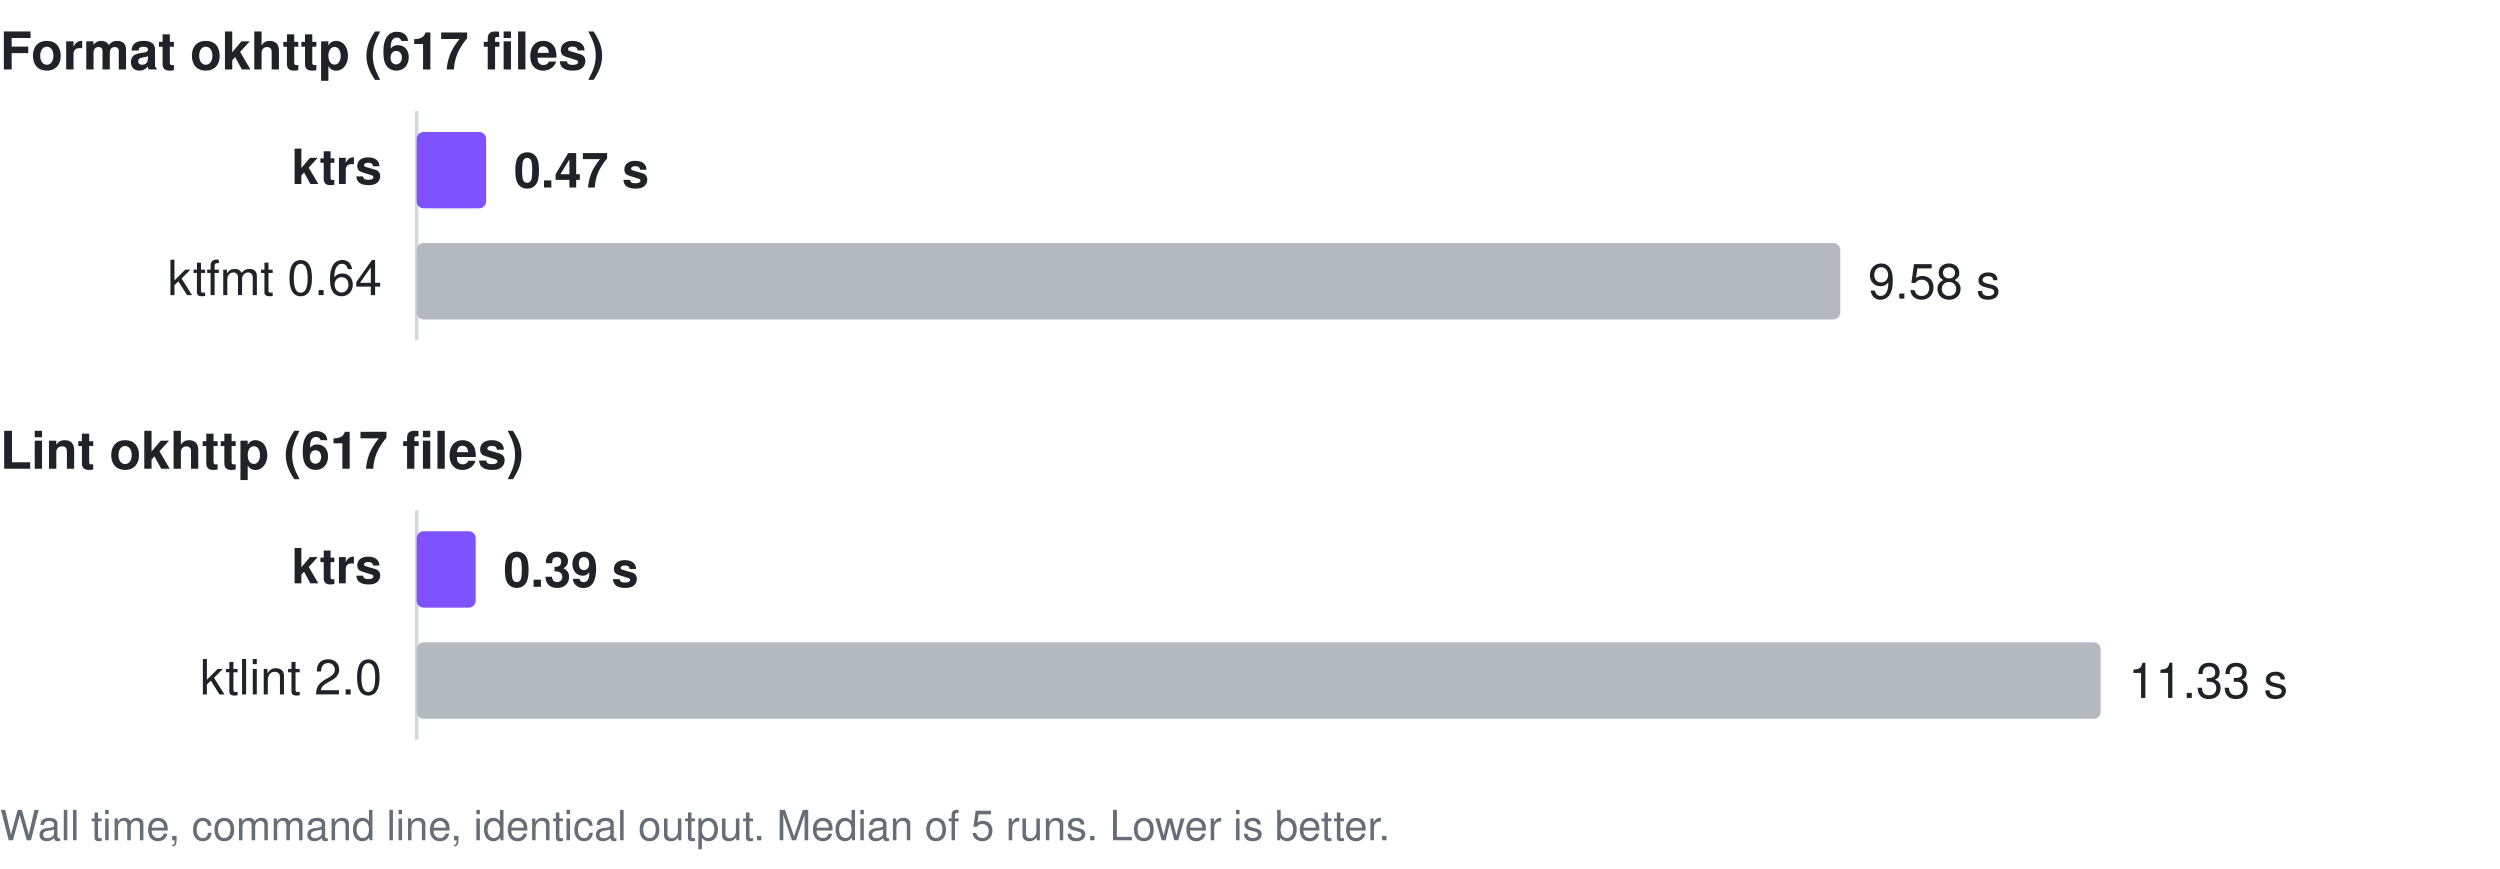
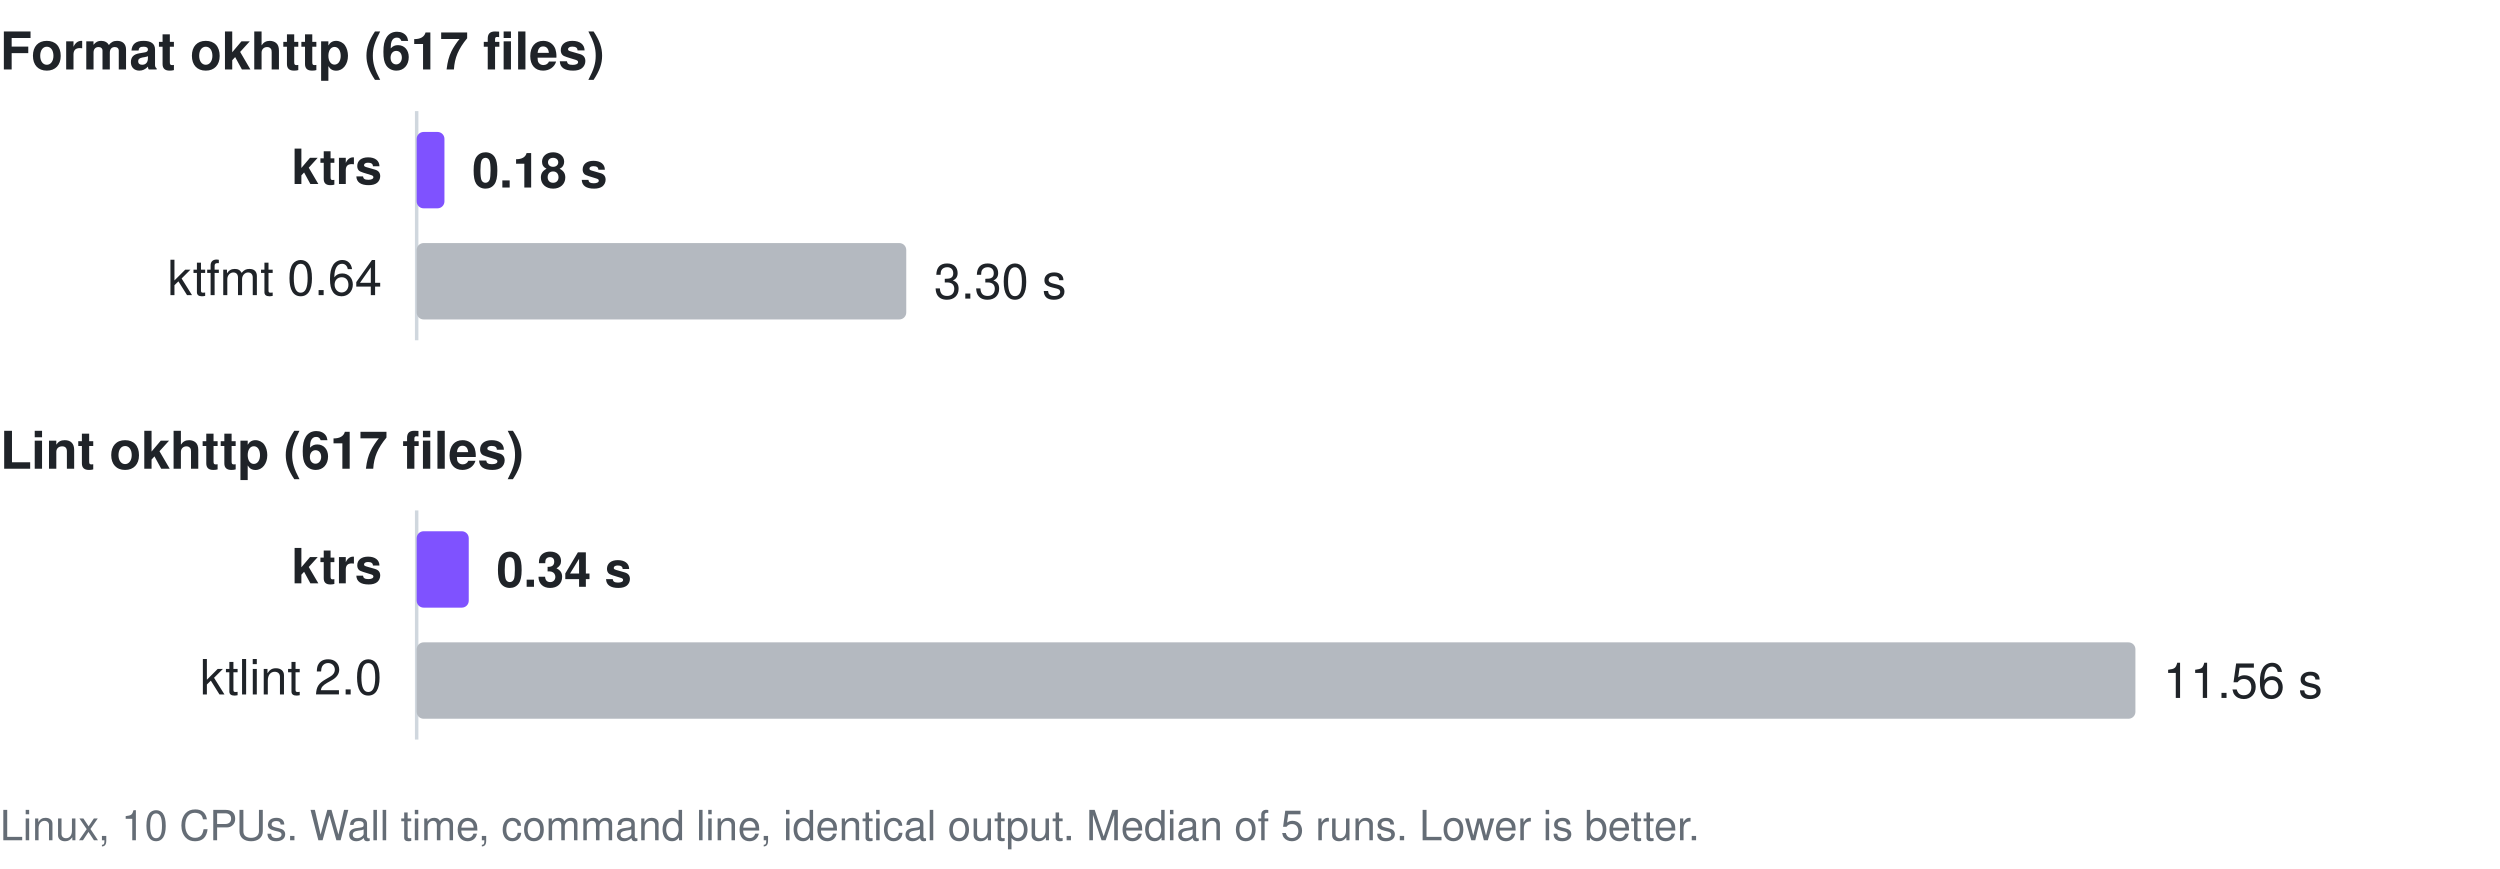
- <svg xmlns="http://www.w3.org/2000/svg" width="720" height="250" viewBox="0 0 720 250" font-family="-apple-system,BlinkMacSystemFont,'Segoe UI',Helvetica,Arial,sans-serif" role="img" aria-label="okhttp, 617 files. Format: ktrs 0.47 s, ktfmt 9.58 s. Lint: ktrs 0.39 s, ktlint 11.33 s.">
+ <svg xmlns="http://www.w3.org/2000/svg" width="720" height="250" viewBox="0 0 720 250" font-family="-apple-system,BlinkMacSystemFont,'Segoe UI',Helvetica,Arial,sans-serif" role="img" aria-label="okhttp, 617 files. Format: ktrs 0.18 s, ktfmt 3.30 s. Lint: ktrs 0.34 s, ktlint 11.56 s.">
  <style>
    .t { fill: #1f2328; font-size: 14px; }
    .h { fill: #1f2328; font-size: 15px; font-weight: 600; }
    .s { fill: #656d76; font-size: 12px; }
    .ours { fill: #7f52ff; }
    .jvm { fill: #b4b9c0; }
    .axis { stroke: #d0d7de; }
    @media (prefers-color-scheme: dark) {
      .t, .h { fill: #e6edf3; }
      .s { fill: #8d96a0; }
      .jvm { fill: #545d68; }
      .axis { stroke: #30363d; }
    }
  </style>
  <text class="h" x="0" y="20">Format okhttp (617 files)</text>
  <line class="axis" x1="120" y1="32" x2="120" y2="98" />
  <text class="t" x="110" y="53" text-anchor="end" font-weight="600">ktrs</text>
-   <rect class="ours" x="120" y="38" width="20" height="22" rx="2" />
-   <text class="t" x="148" y="54" font-weight="600">0.47 s</text>
+   <rect class="ours" x="120" y="38" width="8" height="22" rx="2" />
+   <text class="t" x="136" y="54" font-weight="600">0.18 s</text>
  <text class="t" x="110" y="85" text-anchor="end">ktfmt 0.64</text>
-   <rect class="jvm" x="120" y="70" width="410" height="22" rx="2" />
-   <text class="t" x="538" y="86">9.58 s</text>
+   <rect class="jvm" x="120" y="70" width="141" height="22" rx="2" />
+   <text class="t" x="269" y="86">3.30 s</text>
  <text class="h" x="0" y="135">Lint okhttp (617 files)</text>
  <line class="axis" x1="120" y1="147" x2="120" y2="213" />
  <text class="t" x="110" y="168" text-anchor="end" font-weight="600">ktrs</text>
-   <rect class="ours" x="120" y="153" width="17" height="22" rx="2" />
-   <text class="t" x="145" y="169" font-weight="600">0.39 s</text>
+   <rect class="ours" x="120" y="153" width="15" height="22" rx="2" />
+   <text class="t" x="143" y="169" font-weight="600">0.34 s</text>
  <text class="t" x="110" y="200" text-anchor="end">ktlint 2.0</text>
-   <rect class="jvm" x="120" y="185" width="485" height="22" rx="2" />
-   <text class="t" x="613" y="201">11.33 s</text>
-   <text class="s" x="0" y="242">Wall time, command line, identical output. Median of 5 runs. Lower is better.</text>
+   <rect class="jvm" x="120" y="185" width="495" height="22" rx="2" />
+   <text class="t" x="623" y="201">11.56 s</text>
+   <text class="s" x="0" y="242">Linux, 10 CPUs. Wall time, command line, identical output. Median of 5 runs. Lower is better.</text>
</svg>
